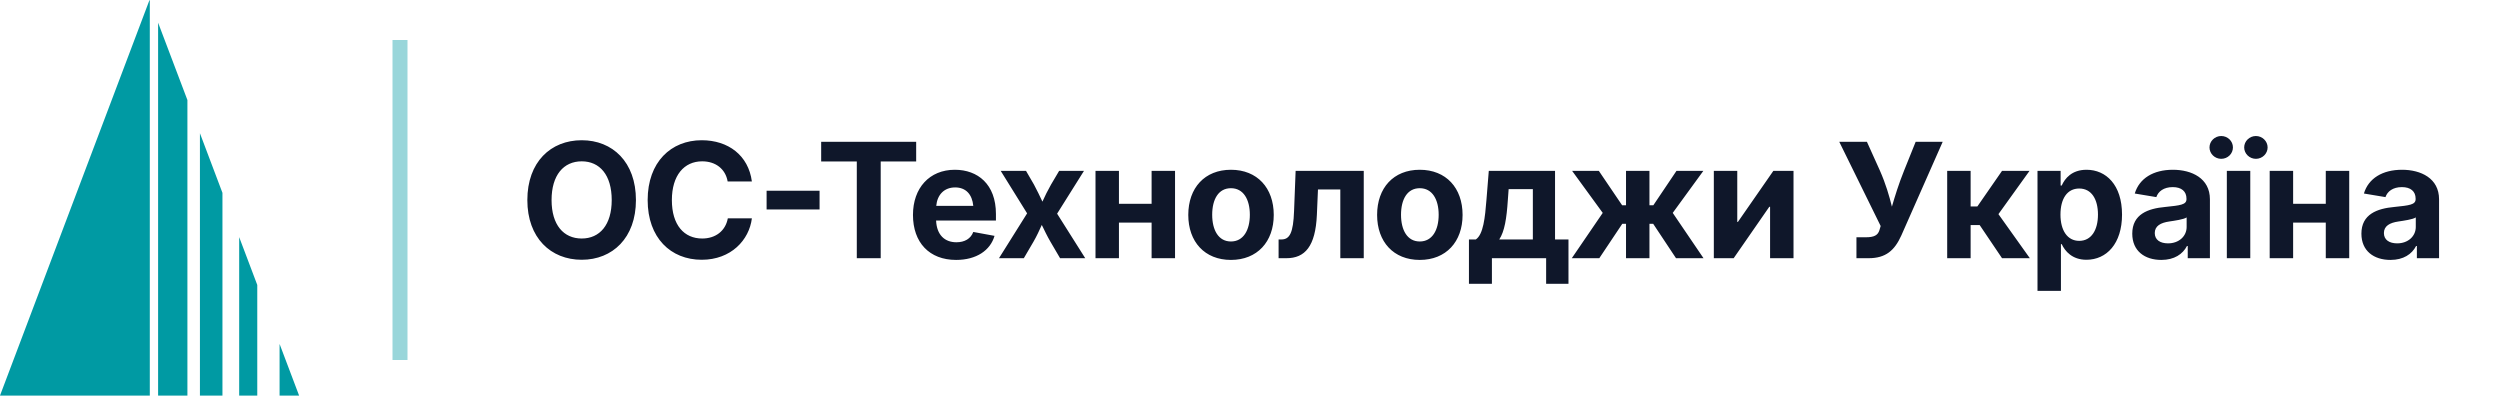
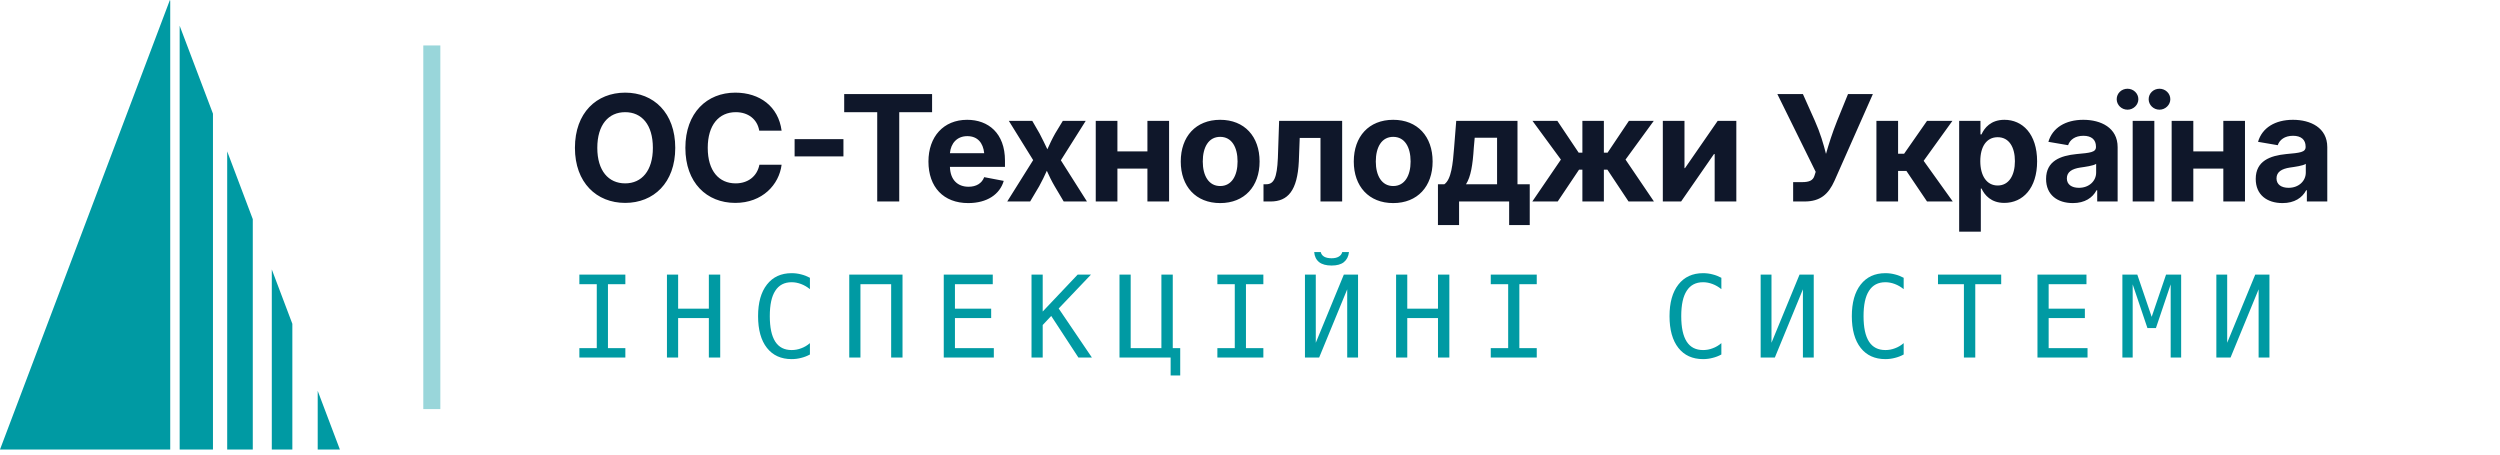
- <svg xmlns="http://www.w3.org/2000/svg" width="250" height="40" fill="none" viewBox="0 0 250 40">
+ <svg xmlns="http://www.w3.org/2000/svg" width="220" height="40" fill="none" viewBox="0 0 220 40">
  <path fill="#009AA3" d="m25.727 28.495-1.809-4.784v15.846h1.809V28.495ZM15.81 39.557h2.931V10.004L15.81 2.267v37.29Zm6.435-20.272-2.252-5.964v26.236h2.252V19.285Zm5.713 15.109v5.163h1.952l-1.952-5.163ZM14.98.057h-.007L14.951 0 0 39.557h14.98V.057Z" />
-   <line x1="40" y1="4" x2="40" y2="36" stroke="#009AA3" stroke-width="1.5" stroke-opacity="0.4" />
-   <text x="52" y="20" dominant-baseline="central" font-family="system-ui,-apple-system,'Segoe UI',sans-serif" font-size="16" font-weight="700" fill="#0f172a" letter-spacing="-0.3">ОС-Технолоджи Україна</text>
+   <line x1="38" y1="4" x2="38" y2="36" stroke="#009AA3" stroke-width="1.5" stroke-opacity="0.4" />
+   <text x="50" y="13" dominant-baseline="central" font-family="system-ui,-apple-system,sans-serif" font-size="13" font-weight="700" fill="#0f172a" letter-spacing="-0.3">ОС-Технолоджи Україна</text>
+   <text x="50" y="28" dominant-baseline="central" font-family="ui-monospace,monospace" font-size="10" font-weight="500" fill="#009AA3" letter-spacing="2">ІНСПЕКЦІЙНІ СИСТЕМИ</text>
</svg>
